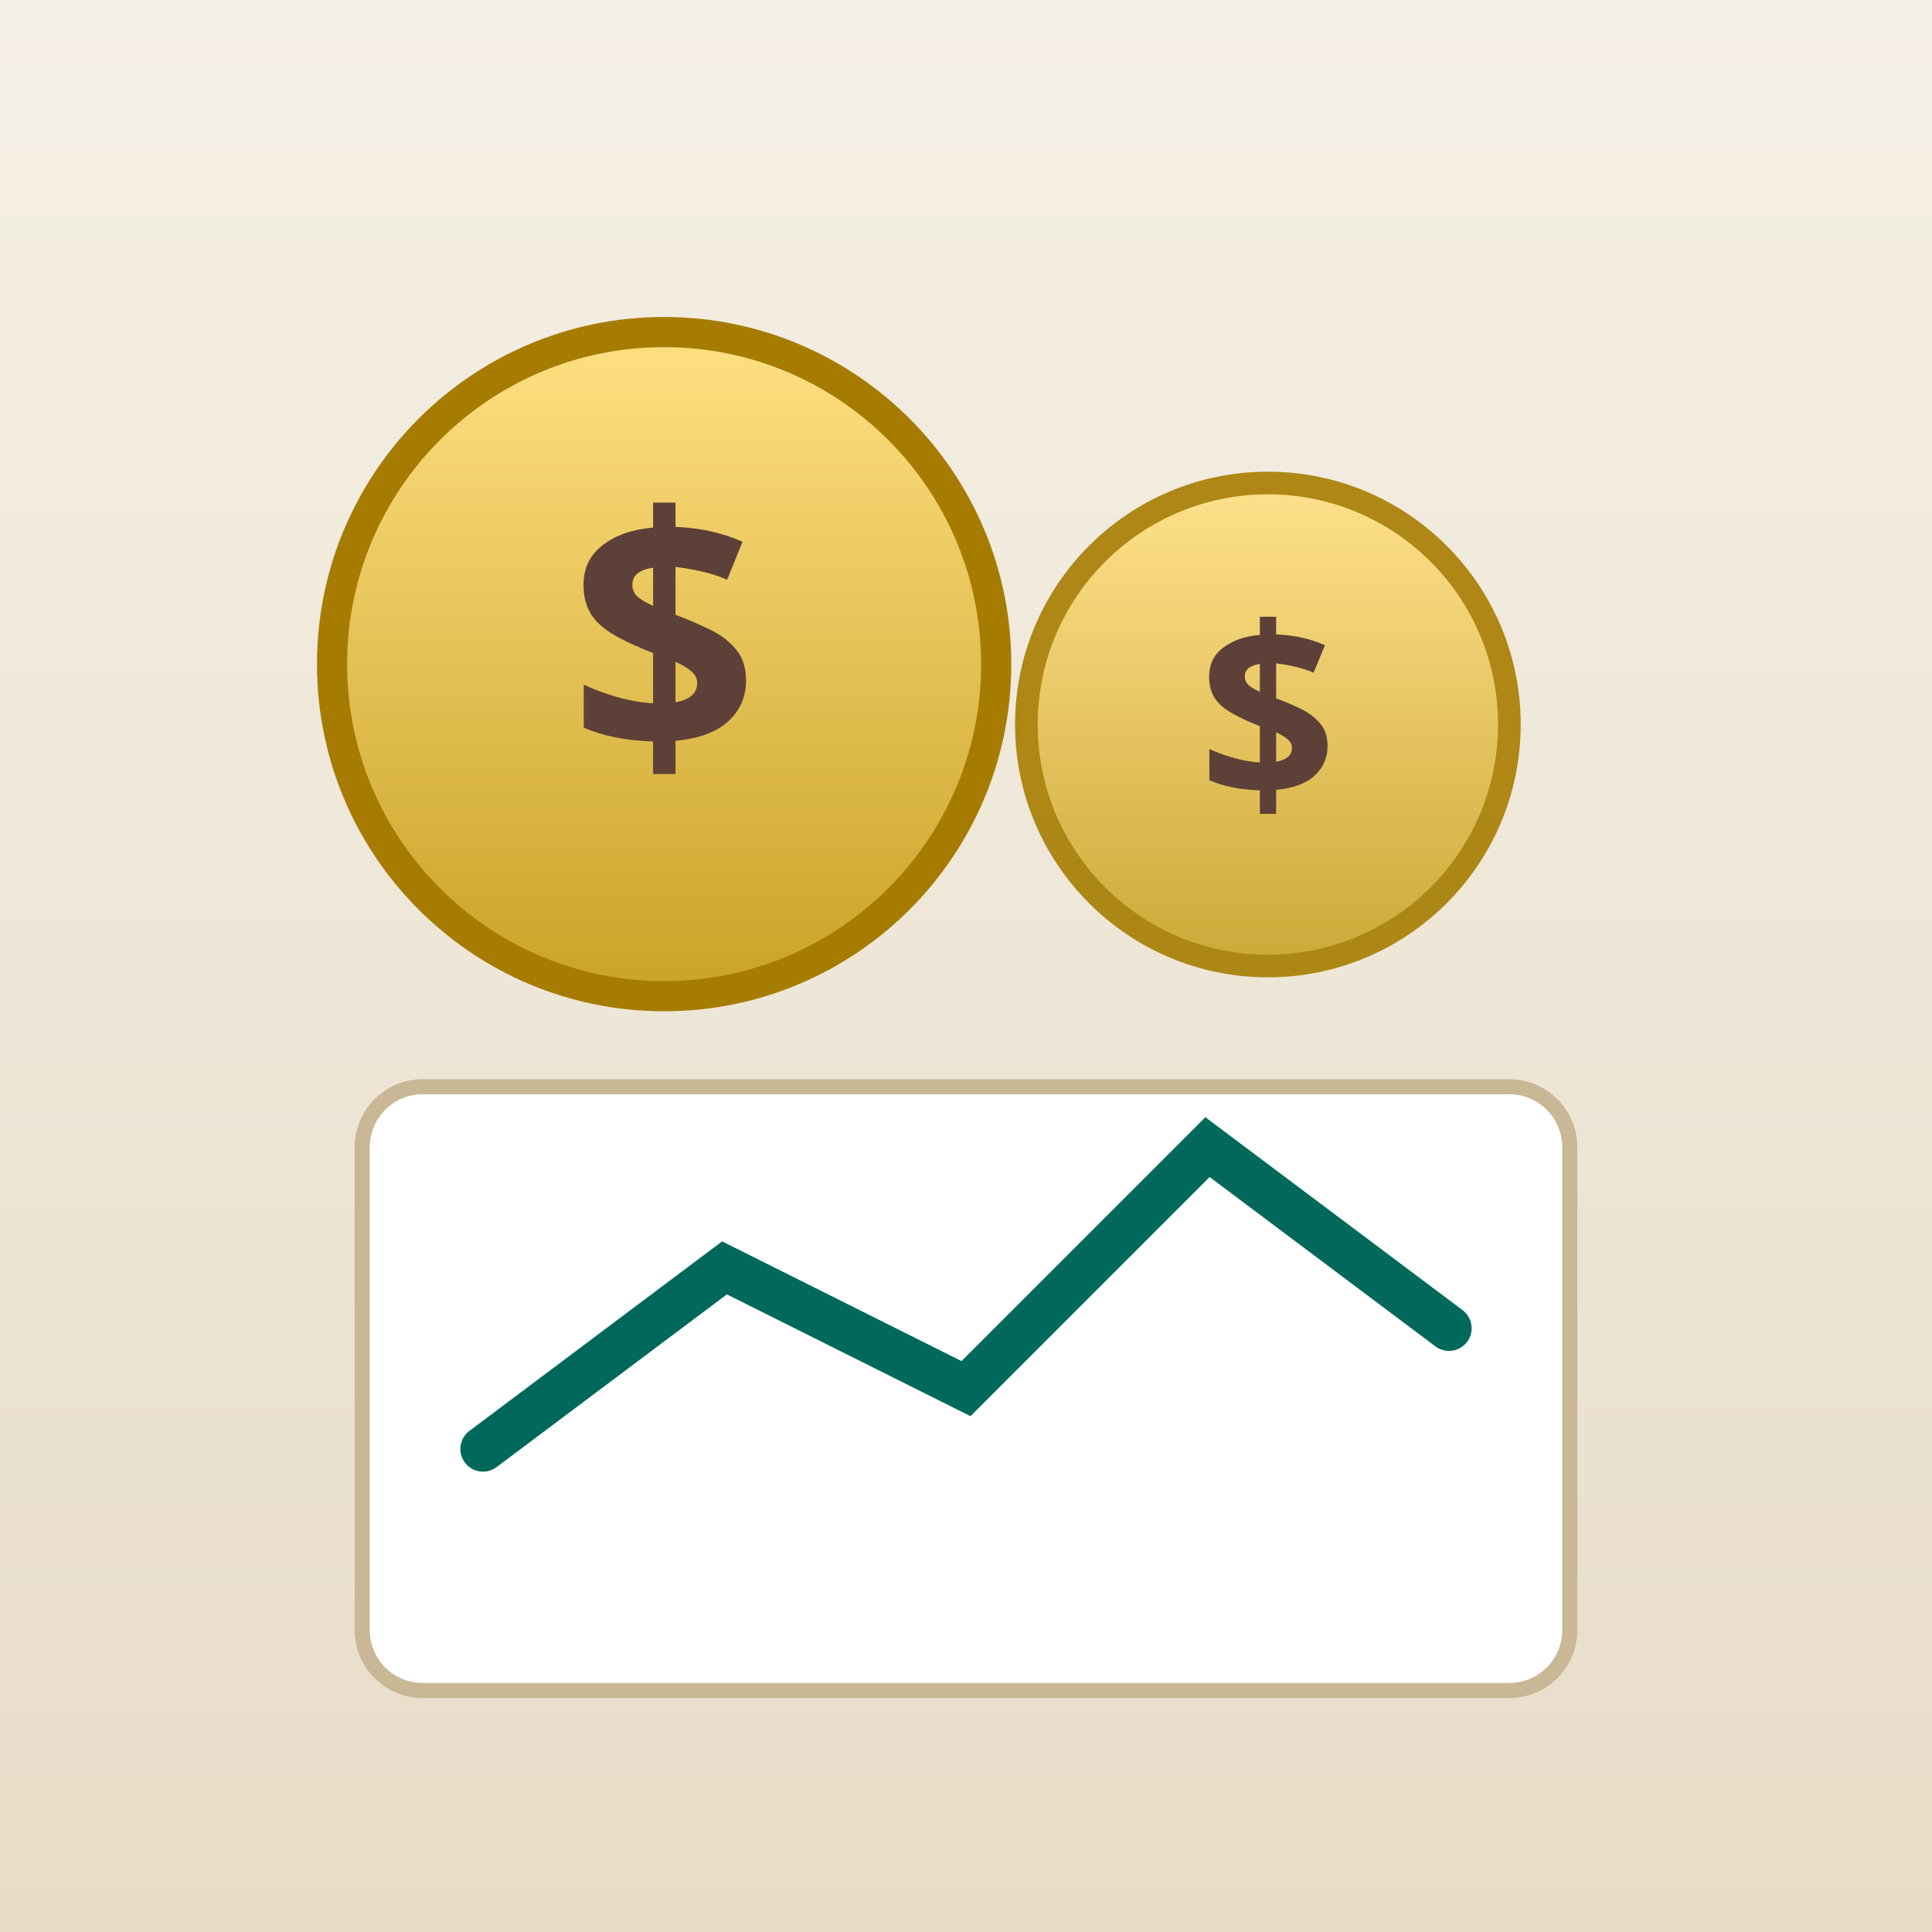
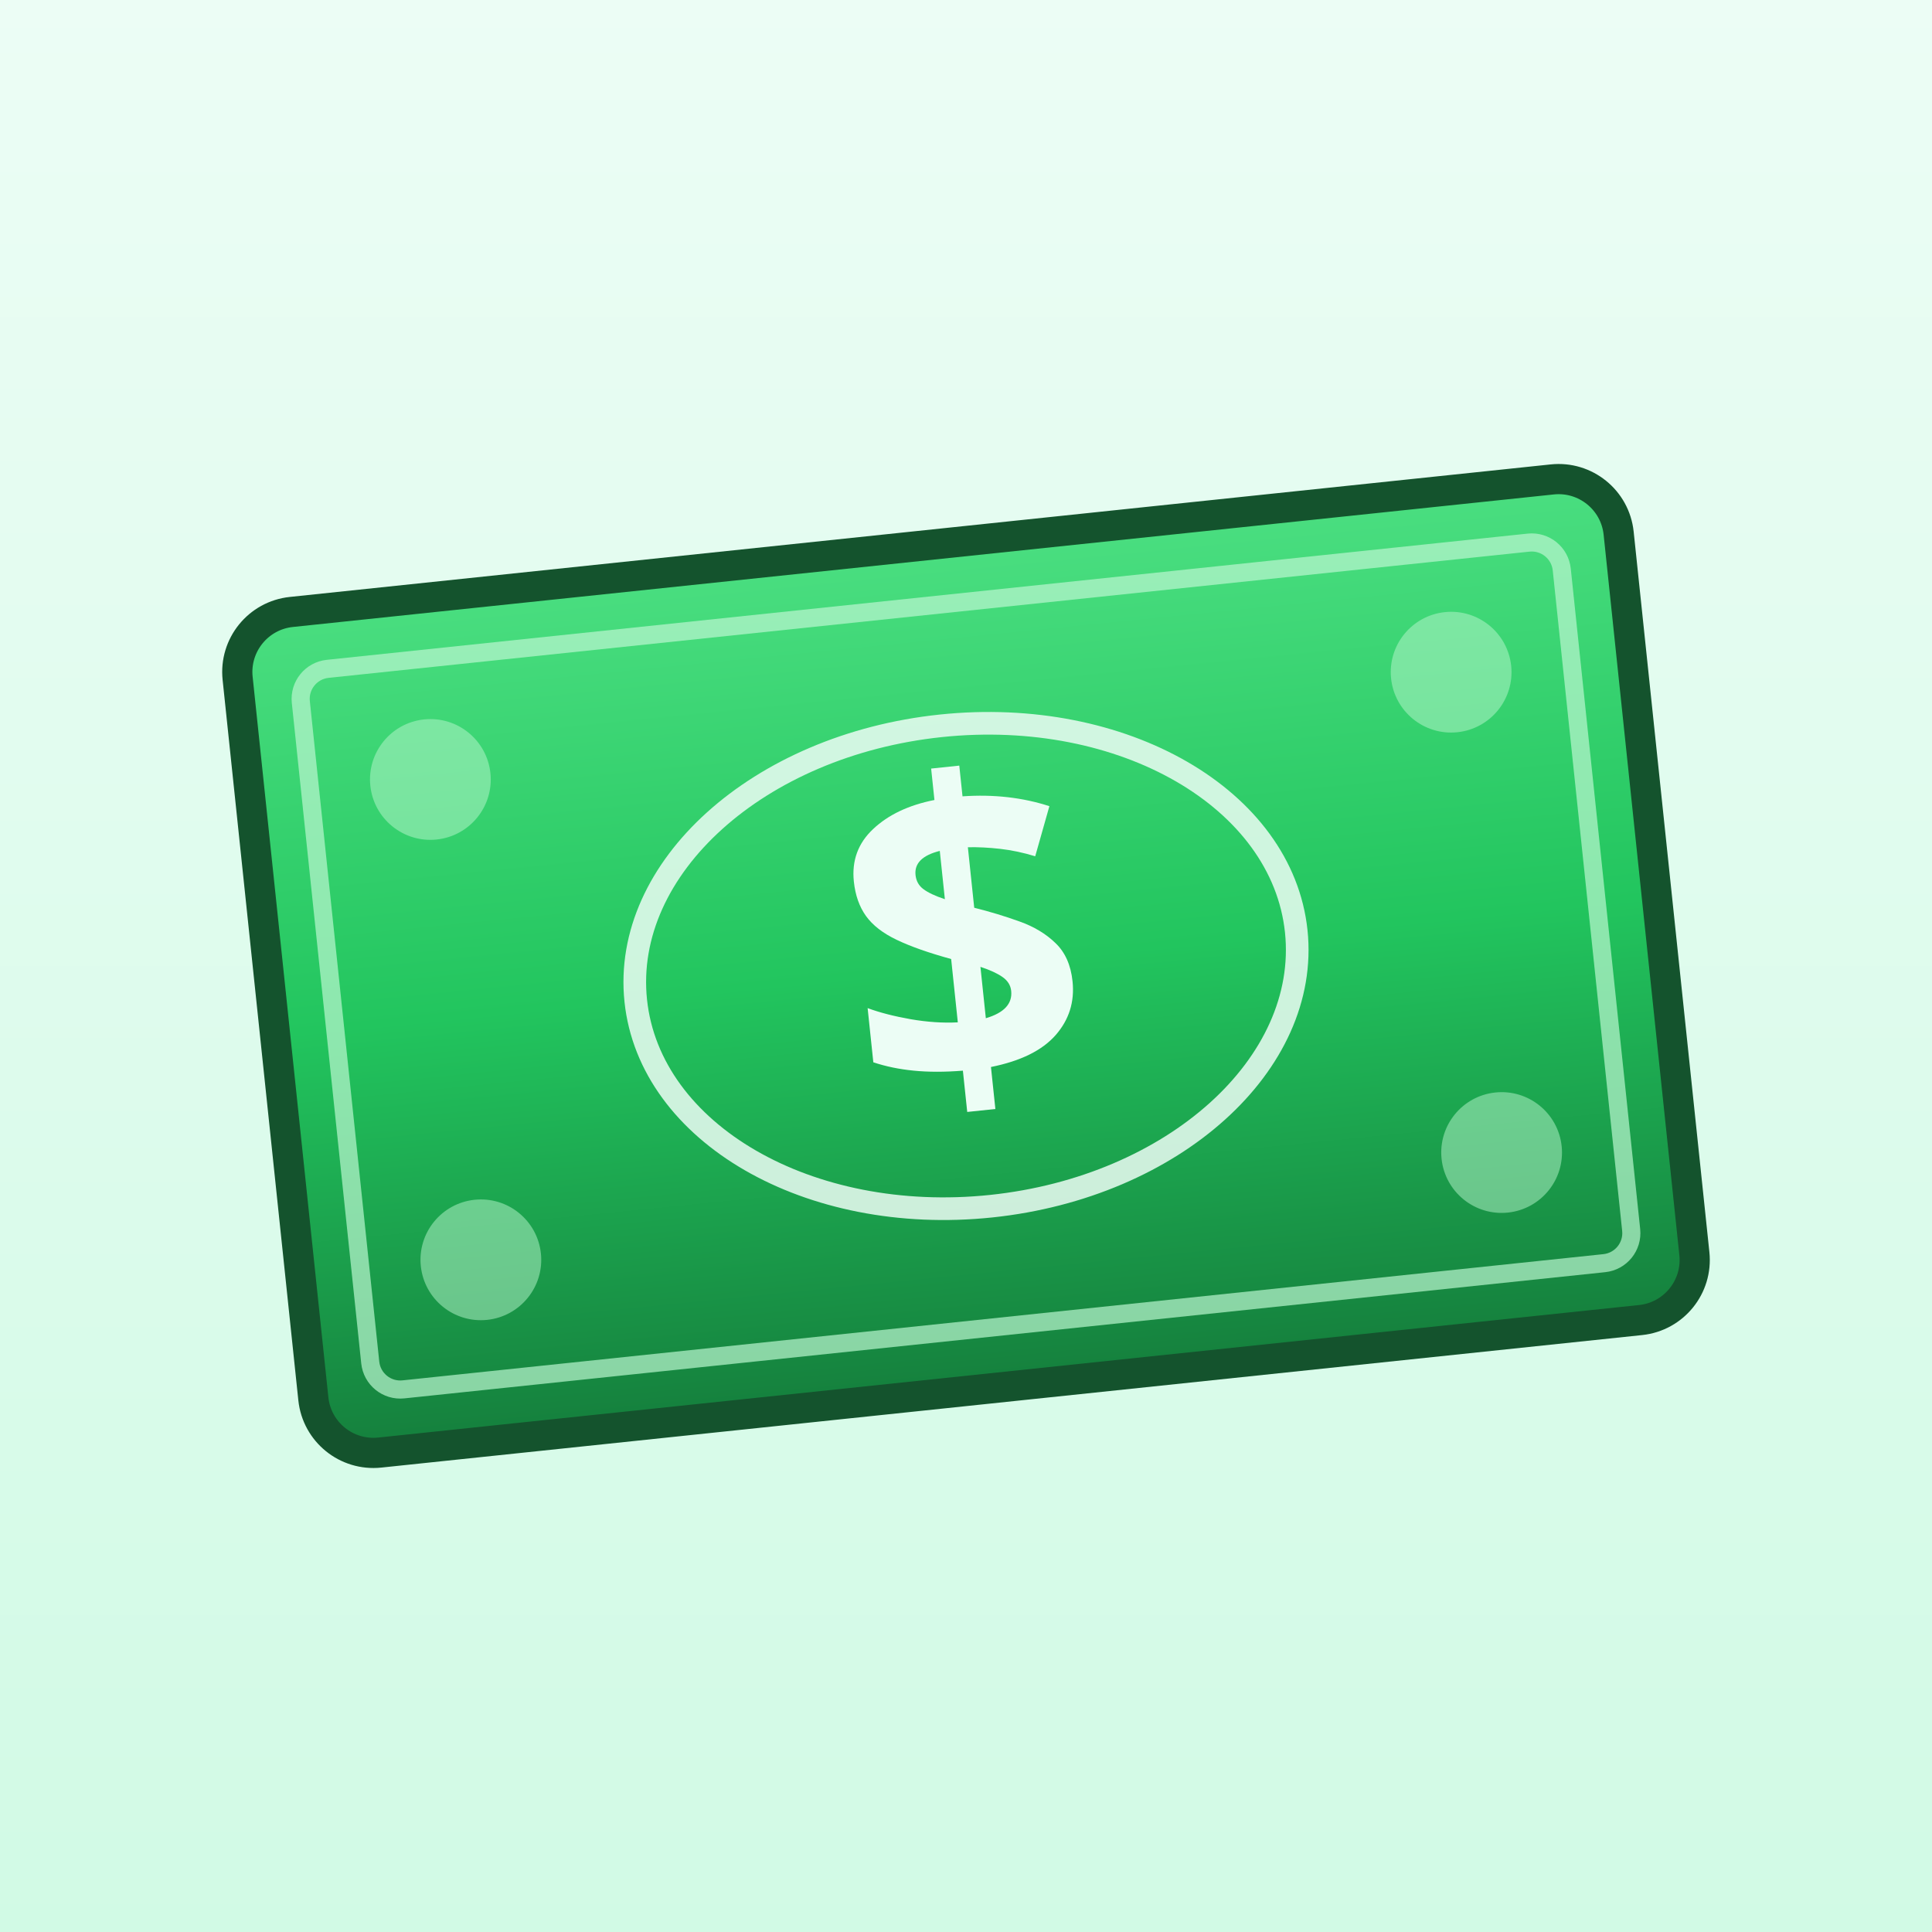
- <svg xmlns="http://www.w3.org/2000/svg" viewBox="0 0 128 128" role="img" aria-label="LCOE">
+ <svg xmlns="http://www.w3.org/2000/svg" viewBox="0 0 128 128" role="img" aria-label="Dollar bill">
  <defs>
-     <linearGradient id="bg" x1="0" y1="0" x2="0" y2="1">
-       <stop offset="0%" stop-color="#f5f0e6" />
-       <stop offset="100%" stop-color="#e8dcc8" />
+     <linearGradient id="lcoe-bg" x1="0" y1="0" x2="0" y2="1">
+       <stop offset="0%" stop-color="#ecfdf5" />
+       <stop offset="100%" stop-color="#d1fae5" />
    </linearGradient>
-     <linearGradient id="coin" x1="0" y1="0" x2="0" y2="1">
-       <stop offset="0%" stop-color="#ffe082" />
-       <stop offset="100%" stop-color="#c9a227" />
+     <linearGradient id="lcoe-bill" x1="0" y1="0" x2="0" y2="1">
+       <stop offset="0%" stop-color="#4ade80" />
+       <stop offset="50%" stop-color="#22c55e" />
+       <stop offset="100%" stop-color="#15803d" />
    </linearGradient>
  </defs>
-   <rect width="128" height="128" fill="url(#bg)" />
-   <rect x="24" y="72" width="80" height="40" rx="4" fill="#fff" stroke="#c9b896" />
-   <polyline points="32,96 48,84 64,92 80,76 96,88" fill="none" stroke="#00695c" stroke-width="3" stroke-linecap="round" />
-   <circle cx="44" cy="44" r="22" fill="url(#coin)" stroke="#a67c00" stroke-width="2" />
-   <text x="44" y="50" text-anchor="middle" font-family="system-ui,sans-serif" font-size="22" font-weight="700" fill="#5d4037">$</text>
-   <circle cx="84" cy="48" r="16" fill="url(#coin)" stroke="#a67c00" stroke-width="1.5" opacity="0.9" />
-   <text x="84" y="53" text-anchor="middle" font-family="system-ui,sans-serif" font-size="16" font-weight="700" fill="#5d4037">$</text>
+   <rect width="128" height="128" fill="url(#lcoe-bg)" />
+   <g transform="translate(64 64) rotate(-6)">
+     <rect x="-46" y="-28" width="92" height="56" rx="4" fill="url(#lcoe-bill)" stroke="#14532d" stroke-width="2" />
+     <rect x="-42" y="-24" width="84" height="48" rx="2" fill="none" stroke="#bbf7d0" stroke-width="1.2" opacity="0.7" />
+     <ellipse cx="0" cy="0" rx="22" ry="16" fill="none" stroke="#ecfdf5" stroke-width="1.5" opacity="0.85" />
+     <text x="0" y="8" text-anchor="middle" font-family="system-ui,sans-serif" font-size="28" font-weight="800" fill="#ecfdf5">$</text>
+     <circle cx="-34" cy="-16" r="4" fill="#bbf7d0" opacity="0.5" />
+     <circle cx="34" cy="-16" r="4" fill="#bbf7d0" opacity="0.5" />
+     <circle cx="-34" cy="16" r="4" fill="#bbf7d0" opacity="0.5" />
+     <circle cx="34" cy="16" r="4" fill="#bbf7d0" opacity="0.5" />
+   </g>
</svg>
